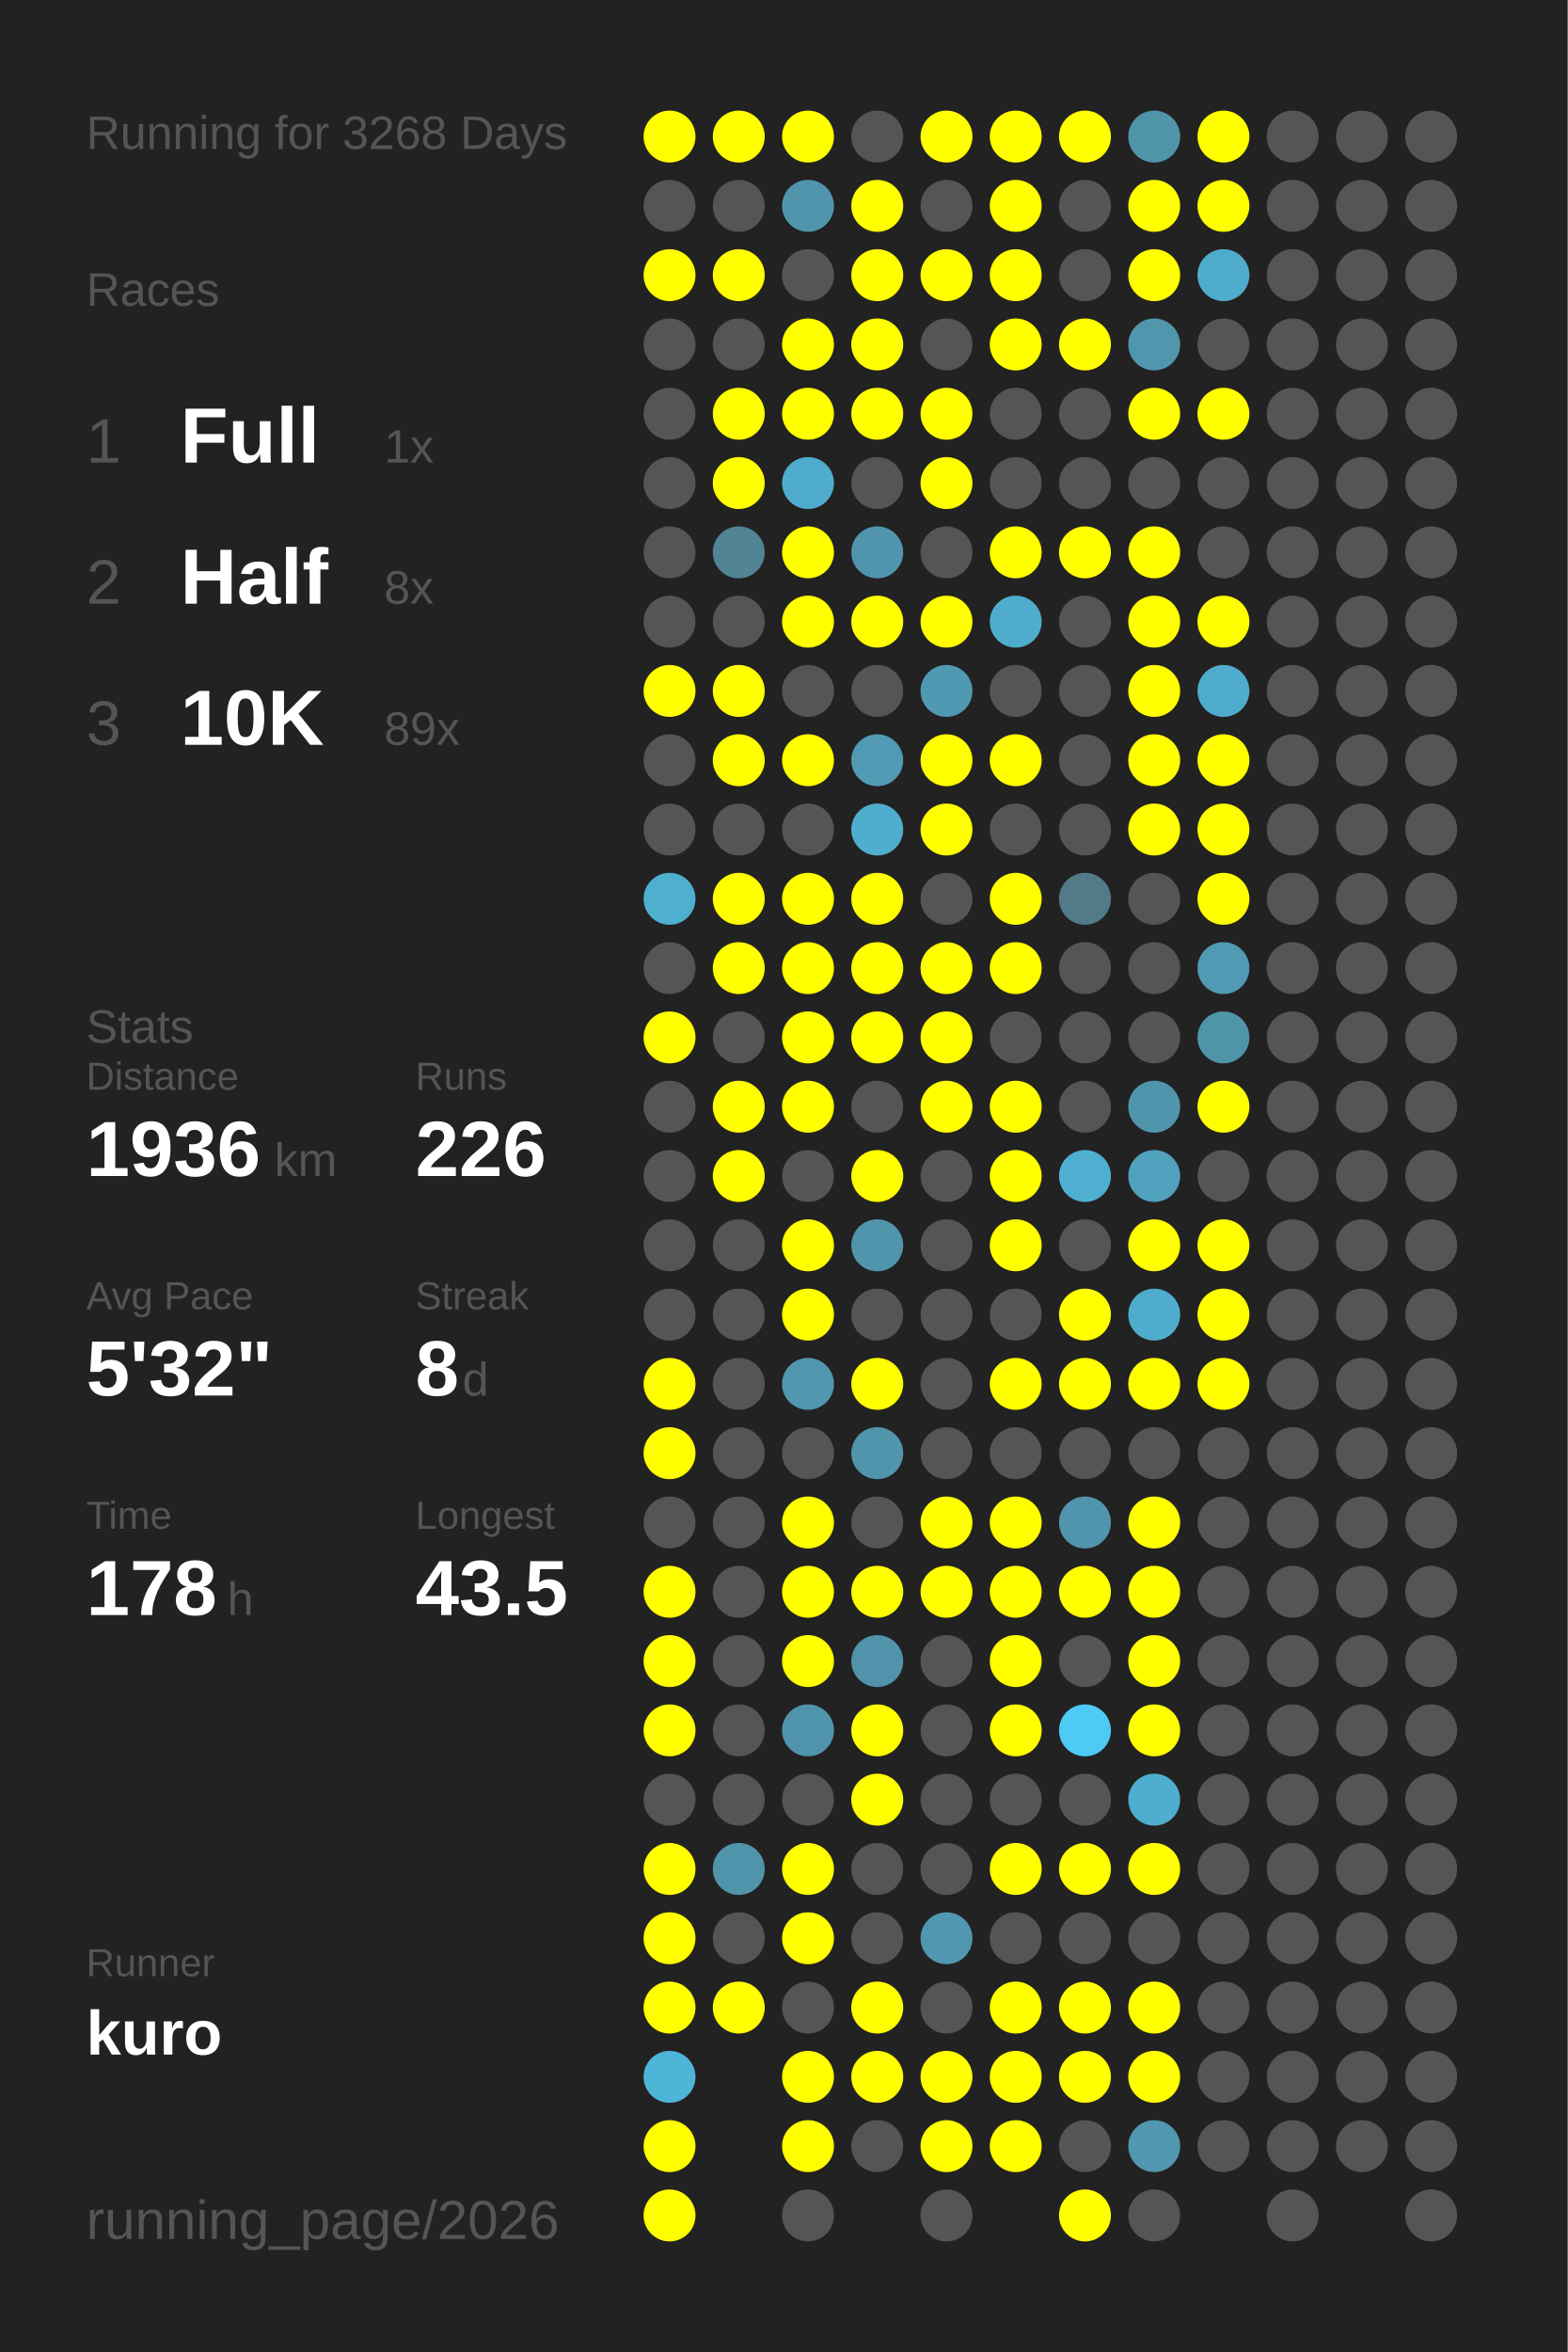
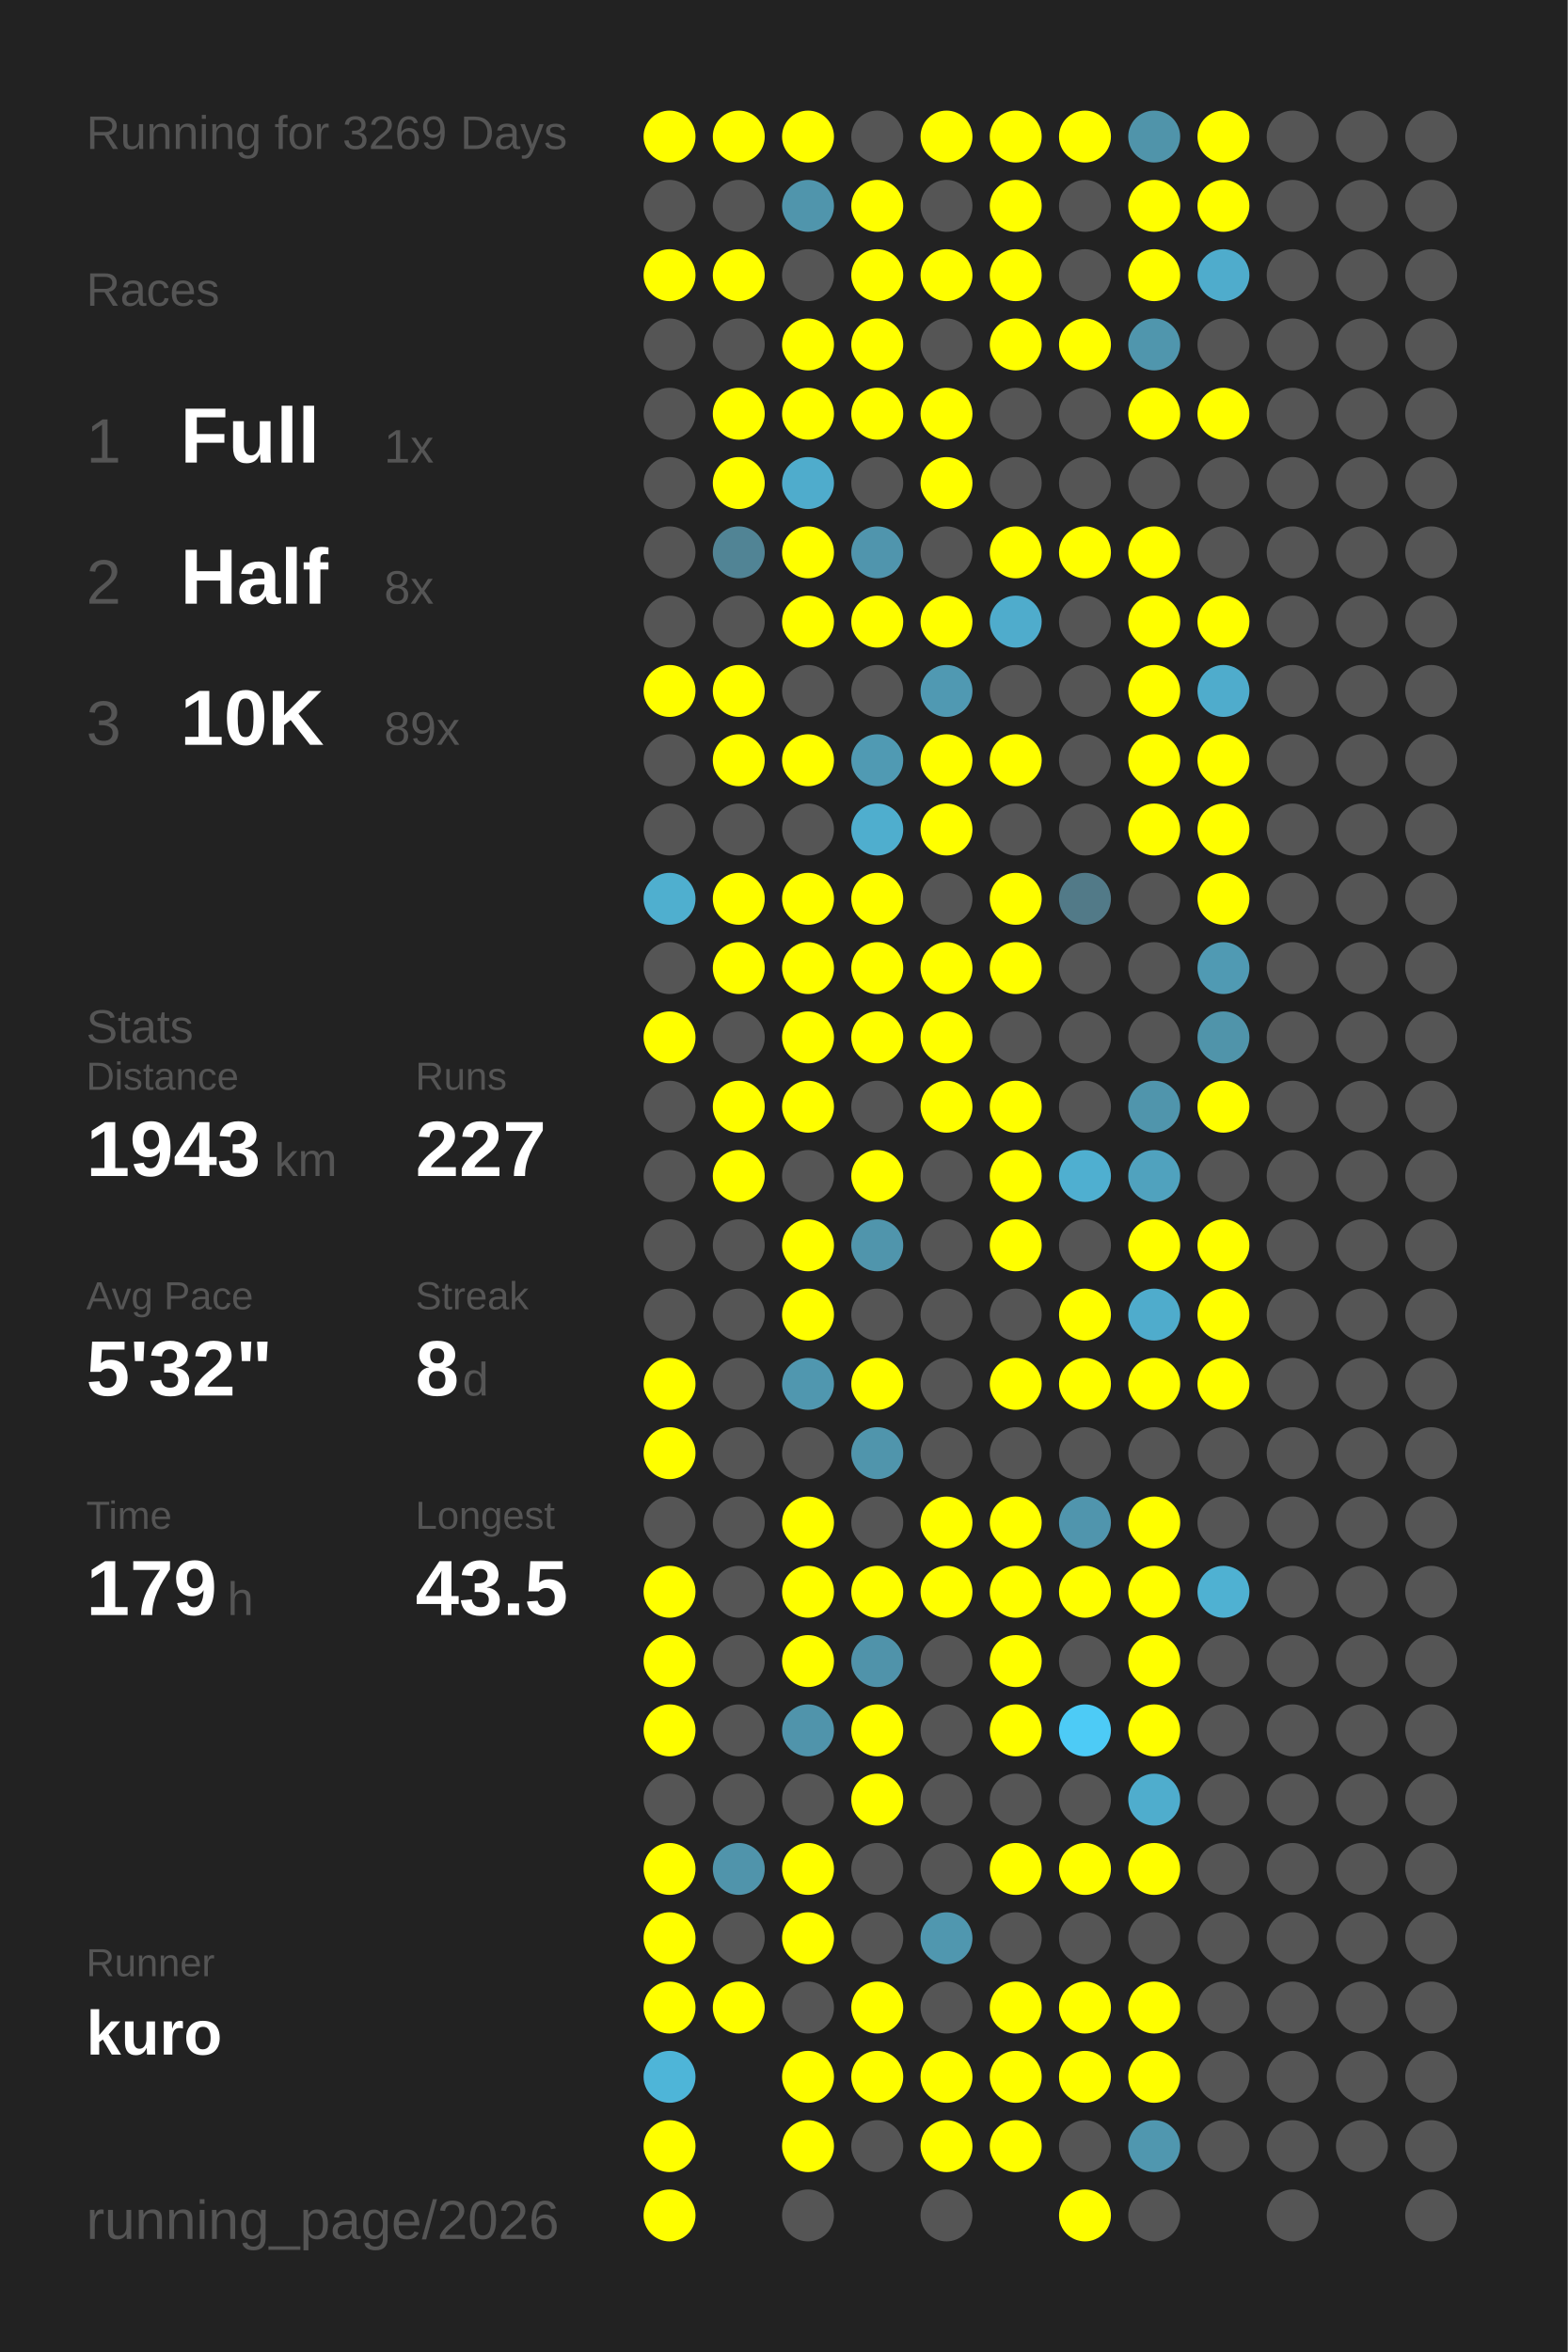
<svg xmlns="http://www.w3.org/2000/svg" baseProfile="full" height="300mm" version="1.1" viewBox="0,0,200,300" width="200mm">
  <defs />
  <rect fill="#222222" height="300" width="200" x="0" y="0" />
-   <text fill="#555555" style="font-size:6px; font-family:Arial;" x="11" y="19">Running for 3268 Days</text>
+   <text fill="#555555" style="font-size:6px; font-family:Arial;" x="11" y="19">Running for 3269 Days</text>
  <text fill="#555555" style="font-size:6px; font-family:Arial;" x="11" y="39">Races</text>
  <text fill="#555555" style="font-size:8px; font-family:Arial;" x="11" y="59">1</text>
  <text fill="#FFFFFF" style="font-size:10px; font-family:Arial; font-weight:bold;" x="23" y="59">Full</text>
  <text fill="#555555" style="font-size:6px; font-family:Arial;" x="49" y="59">1x</text>
  <text fill="#555555" style="font-size:8px; font-family:Arial;" x="11" y="77">2</text>
  <text fill="#FFFFFF" style="font-size:10px; font-family:Arial; font-weight:bold;" x="23" y="77">Half</text>
  <text fill="#555555" style="font-size:6px; font-family:Arial;" x="49" y="77">8x</text>
  <text fill="#555555" style="font-size:8px; font-family:Arial;" x="11" y="95">3</text>
  <text fill="#FFFFFF" style="font-size:10px; font-family:Arial; font-weight:bold;" x="23" y="95">10K</text>
  <text fill="#555555" style="font-size:6px; font-family:Arial;" x="49" y="95">89x</text>
  <text fill="#555555" style="font-size:6px; font-family:Arial;" x="11" y="133">Stats</text>
  <text fill="#555555" style="font-size:5px; font-family:Arial;" x="11" y="139">Distance</text>
-   <text fill="#FFFFFF" style="font-size:10px; font-family:Arial; font-weight:bold;" x="11" y="150">1936</text>
+   <text fill="#FFFFFF" style="font-size:10px; font-family:Arial; font-weight:bold;" x="11" y="150">1943</text>
  <text fill="#555555" style="font-size:6px; font-family:Arial;" x="35" y="150">km</text>
  <text fill="#555555" style="font-size:5px; font-family:Arial;" x="53" y="139">Runs</text>
-   <text fill="#FFFFFF" style="font-size:10px; font-family:Arial; font-weight:bold;" x="53" y="150">226</text>
+   <text fill="#FFFFFF" style="font-size:10px; font-family:Arial; font-weight:bold;" x="53" y="150">227</text>
  <text fill="#555555" style="font-size:5px; font-family:Arial;" x="11" y="167">Avg Pace</text>
  <text fill="#FFFFFF" style="font-size:10px; font-family:Arial; font-weight:bold;" x="11" y="178">5'32"</text>
  <text fill="#555555" style="font-size:5px; font-family:Arial;" x="53" y="167">Streak</text>
  <text fill="#FFFFFF" style="font-size:10px; font-family:Arial; font-weight:bold;" x="53" y="178">8</text>
  <text fill="#555555" style="font-size:6px; font-family:Arial;" x="59" y="178">d</text>
  <text fill="#555555" style="font-size:5px; font-family:Arial;" x="11" y="195">Time</text>
-   <text fill="#FFFFFF" style="font-size:10px; font-family:Arial; font-weight:bold;" x="11" y="206">178</text>
+   <text fill="#FFFFFF" style="font-size:10px; font-family:Arial; font-weight:bold;" x="11" y="206">179</text>
  <text fill="#555555" style="font-size:6px; font-family:Arial;" x="29" y="206">h</text>
  <text fill="#555555" style="font-size:5px; font-family:Arial;" x="53" y="195">Longest</text>
  <text fill="#FFFFFF" style="font-size:10px; font-family:Arial; font-weight:bold;" x="53" y="206">43.5</text>
  <text fill="#555555" style="font-size:5px; font-family:Arial;" x="11" y="252.065">Runner</text>
  <text fill="#FFFFFF" style="font-size:8px; font-family:Arial; font-weight:bold;" x="11" y="262.065">kuro</text>
  <text fill="#555555" style="font-size:7px; font-family:Arial;" x="11" y="285.581">running_page/2026</text>
  <circle cx="85.417" cy="17.419" fill="#FFFF00" r="3.312" />
  <circle cx="85.417" cy="26.258" fill="#555555" r="3.312" />
  <circle cx="85.417" cy="35.097" fill="#FFFF00" r="3.312" />
  <circle cx="85.417" cy="43.935" fill="#555555" r="3.312" />
  <circle cx="85.417" cy="52.774" fill="#555555" r="3.312" />
  <circle cx="85.417" cy="61.613" fill="#555555" r="3.312" />
  <circle cx="85.417" cy="70.452" fill="#555555" r="3.312" />
  <circle cx="85.417" cy="79.29" fill="#555555" r="3.312" />
  <circle cx="85.417" cy="88.129" fill="#FFFF00" r="3.312" />
  <circle cx="85.417" cy="96.968" fill="#555555" r="3.312" />
  <circle cx="85.417" cy="105.806" fill="#555555" r="3.312" />
  <circle cx="85.417" cy="114.645" fill="#4fafcf" r="3.312" />
  <circle cx="85.417" cy="123.484" fill="#555555" r="3.312" />
  <circle cx="85.417" cy="132.323" fill="#FFFF00" r="3.312" />
  <circle cx="85.417" cy="141.161" fill="#555555" r="3.312" />
  <circle cx="85.417" cy="150" fill="#555555" r="3.312" />
  <circle cx="85.417" cy="158.839" fill="#555555" r="3.312" />
  <circle cx="85.417" cy="167.677" fill="#555555" r="3.312" />
  <circle cx="85.417" cy="176.516" fill="#FFFF00" r="3.312" />
  <circle cx="85.417" cy="185.355" fill="#FFFF00" r="3.312" />
  <circle cx="85.417" cy="194.194" fill="#555555" r="3.312" />
  <circle cx="85.417" cy="203.032" fill="#FFFF00" r="3.312" />
  <circle cx="85.417" cy="211.871" fill="#FFFF00" r="3.312" />
  <circle cx="85.417" cy="220.71" fill="#FFFF00" r="3.312" />
  <circle cx="85.417" cy="229.548" fill="#555555" r="3.312" />
  <circle cx="85.417" cy="238.387" fill="#FFFF00" r="3.312" />
  <circle cx="85.417" cy="247.226" fill="#FFFF00" r="3.312" />
  <circle cx="85.417" cy="256.065" fill="#FFFF00" r="3.312" />
  <circle cx="85.417" cy="264.903" fill="#4eb5d8" r="3.312" />
  <circle cx="85.417" cy="273.742" fill="#FFFF00" r="3.312" />
  <circle cx="85.417" cy="282.581" fill="#FFFF00" r="3.312" />
  <circle cx="94.25" cy="17.419" fill="#FFFF00" r="3.312" />
  <circle cx="94.25" cy="26.258" fill="#555555" r="3.312" />
  <circle cx="94.25" cy="35.097" fill="#FFFF00" r="3.312" />
  <circle cx="94.25" cy="43.935" fill="#555555" r="3.312" />
  <circle cx="94.25" cy="52.774" fill="#FFFF00" r="3.312" />
  <circle cx="94.25" cy="61.613" fill="#FFFF00" r="3.312" />
  <circle cx="94.25" cy="70.452" fill="#518495" r="3.312" />
  <circle cx="94.25" cy="79.29" fill="#555555" r="3.312" />
  <circle cx="94.25" cy="88.129" fill="#FFFF00" r="3.312" />
  <circle cx="94.25" cy="96.968" fill="#FFFF00" r="3.312" />
  <circle cx="94.25" cy="105.806" fill="#555555" r="3.312" />
  <circle cx="94.25" cy="114.645" fill="#FFFF00" r="3.312" />
  <circle cx="94.25" cy="123.484" fill="#FFFF00" r="3.312" />
  <circle cx="94.25" cy="132.323" fill="#555555" r="3.312" />
  <circle cx="94.25" cy="141.161" fill="#FFFF00" r="3.312" />
  <circle cx="94.25" cy="150" fill="#FFFF00" r="3.312" />
  <circle cx="94.25" cy="158.839" fill="#555555" r="3.312" />
  <circle cx="94.25" cy="167.677" fill="#555555" r="3.312" />
  <circle cx="94.25" cy="176.516" fill="#555555" r="3.312" />
  <circle cx="94.25" cy="185.355" fill="#555555" r="3.312" />
  <circle cx="94.25" cy="194.194" fill="#555555" r="3.312" />
  <circle cx="94.25" cy="203.032" fill="#555555" r="3.312" />
  <circle cx="94.25" cy="211.871" fill="#555555" r="3.312" />
  <circle cx="94.25" cy="220.71" fill="#555555" r="3.312" />
  <circle cx="94.25" cy="229.548" fill="#555555" r="3.312" />
  <circle cx="94.25" cy="238.387" fill="#5094ab" r="3.312" />
  <circle cx="94.25" cy="247.226" fill="#555555" r="3.312" />
  <circle cx="94.25" cy="256.065" fill="#FFFF00" r="3.312" />
  <circle cx="103.083" cy="17.419" fill="#FFFF00" r="3.312" />
  <circle cx="103.083" cy="26.258" fill="#5095ac" r="3.312" />
  <circle cx="103.083" cy="35.097" fill="#555555" r="3.312" />
  <circle cx="103.083" cy="43.935" fill="#FFFF00" r="3.312" />
  <circle cx="103.083" cy="52.774" fill="#FFFF00" r="3.312" />
  <circle cx="103.083" cy="61.613" fill="#4faccc" r="3.312" />
  <circle cx="103.083" cy="70.452" fill="#FFFF00" r="3.312" />
  <circle cx="103.083" cy="79.29" fill="#FFFF00" r="3.312" />
  <circle cx="103.083" cy="88.129" fill="#555555" r="3.312" />
  <circle cx="103.083" cy="96.968" fill="#FFFF00" r="3.312" />
  <circle cx="103.083" cy="105.806" fill="#555555" r="3.312" />
  <circle cx="103.083" cy="114.645" fill="#FFFF00" r="3.312" />
  <circle cx="103.083" cy="123.484" fill="#FFFF00" r="3.312" />
  <circle cx="103.083" cy="132.323" fill="#FFFF00" r="3.312" />
  <circle cx="103.083" cy="141.161" fill="#FFFF00" r="3.312" />
  <circle cx="103.083" cy="150" fill="#555555" r="3.312" />
  <circle cx="103.083" cy="158.839" fill="#FFFF00" r="3.312" />
  <circle cx="103.083" cy="167.677" fill="#FFFF00" r="3.312" />
  <circle cx="103.083" cy="176.516" fill="#5097af" r="3.312" />
  <circle cx="103.083" cy="185.355" fill="#555555" r="3.312" />
  <circle cx="103.083" cy="194.194" fill="#FFFF00" r="3.312" />
  <circle cx="103.083" cy="203.032" fill="#FFFF00" r="3.312" />
  <circle cx="103.083" cy="211.871" fill="#FFFF00" r="3.312" />
  <circle cx="103.083" cy="220.71" fill="#5094ab" r="3.312" />
  <circle cx="103.083" cy="229.548" fill="#555555" r="3.312" />
  <circle cx="103.083" cy="238.387" fill="#FFFF00" r="3.312" />
  <circle cx="103.083" cy="247.226" fill="#FFFF00" r="3.312" />
  <circle cx="103.083" cy="256.065" fill="#555555" r="3.312" />
  <circle cx="103.083" cy="264.903" fill="#FFFF00" r="3.312" />
  <circle cx="103.083" cy="273.742" fill="#FFFF00" r="3.312" />
  <circle cx="103.083" cy="282.581" fill="#555555" r="3.312" />
  <circle cx="111.917" cy="17.419" fill="#555555" r="3.312" />
  <circle cx="111.917" cy="26.258" fill="#FFFF00" r="3.312" />
  <circle cx="111.917" cy="35.097" fill="#FFFF00" r="3.312" />
  <circle cx="111.917" cy="43.935" fill="#FFFF00" r="3.312" />
  <circle cx="111.917" cy="52.774" fill="#FFFF00" r="3.312" />
  <circle cx="111.917" cy="61.613" fill="#555555" r="3.312" />
  <circle cx="111.917" cy="70.452" fill="#5095ad" r="3.312" />
  <circle cx="111.917" cy="79.29" fill="#FFFF00" r="3.312" />
  <circle cx="111.917" cy="88.129" fill="#555555" r="3.312" />
  <circle cx="111.917" cy="96.968" fill="#509ab3" r="3.312" />
  <circle cx="111.917" cy="105.806" fill="#4faece" r="3.312" />
  <circle cx="111.917" cy="114.645" fill="#FFFF00" r="3.312" />
  <circle cx="111.917" cy="123.484" fill="#FFFF00" r="3.312" />
  <circle cx="111.917" cy="132.323" fill="#FFFF00" r="3.312" />
  <circle cx="111.917" cy="141.161" fill="#555555" r="3.312" />
  <circle cx="111.917" cy="150" fill="#FFFF00" r="3.312" />
  <circle cx="111.917" cy="158.839" fill="#5095ac" r="3.312" />
  <circle cx="111.917" cy="167.677" fill="#555555" r="3.312" />
  <circle cx="111.917" cy="176.516" fill="#FFFF00" r="3.312" />
  <circle cx="111.917" cy="185.355" fill="#5095ac" r="3.312" />
  <circle cx="111.917" cy="194.194" fill="#555555" r="3.312" />
  <circle cx="111.917" cy="203.032" fill="#FFFF00" r="3.312" />
  <circle cx="111.917" cy="211.871" fill="#5093aa" r="3.312" />
  <circle cx="111.917" cy="220.71" fill="#FFFF00" r="3.312" />
  <circle cx="111.917" cy="229.548" fill="#FFFF00" r="3.312" />
  <circle cx="111.917" cy="238.387" fill="#555555" r="3.312" />
  <circle cx="111.917" cy="247.226" fill="#555555" r="3.312" />
  <circle cx="111.917" cy="256.065" fill="#FFFF00" r="3.312" />
  <circle cx="111.917" cy="264.903" fill="#FFFF00" r="3.312" />
  <circle cx="111.917" cy="273.742" fill="#555555" r="3.312" />
  <circle cx="120.75" cy="17.419" fill="#FFFF00" r="3.312" />
  <circle cx="120.75" cy="26.258" fill="#555555" r="3.312" />
  <circle cx="120.75" cy="35.097" fill="#FFFF00" r="3.312" />
  <circle cx="120.75" cy="43.935" fill="#555555" r="3.312" />
  <circle cx="120.75" cy="52.774" fill="#FFFF00" r="3.312" />
  <circle cx="120.75" cy="61.613" fill="#FFFF00" r="3.312" />
  <circle cx="120.75" cy="70.452" fill="#555555" r="3.312" />
  <circle cx="120.75" cy="79.29" fill="#FFFF00" r="3.312" />
  <circle cx="120.75" cy="88.129" fill="#5099b2" r="3.312" />
  <circle cx="120.75" cy="96.968" fill="#FFFF00" r="3.312" />
  <circle cx="120.75" cy="105.806" fill="#FFFF00" r="3.312" />
  <circle cx="120.75" cy="114.645" fill="#555555" r="3.312" />
  <circle cx="120.75" cy="123.484" fill="#FFFF00" r="3.312" />
  <circle cx="120.75" cy="132.323" fill="#FFFF00" r="3.312" />
  <circle cx="120.75" cy="141.161" fill="#FFFF00" r="3.312" />
  <circle cx="120.75" cy="150" fill="#555555" r="3.312" />
  <circle cx="120.75" cy="158.839" fill="#555555" r="3.312" />
  <circle cx="120.75" cy="167.677" fill="#555555" r="3.312" />
  <circle cx="120.75" cy="176.516" fill="#555555" r="3.312" />
  <circle cx="120.75" cy="185.355" fill="#555555" r="3.312" />
  <circle cx="120.75" cy="194.194" fill="#FFFF00" r="3.312" />
  <circle cx="120.75" cy="203.032" fill="#FFFF00" r="3.312" />
  <circle cx="120.75" cy="211.871" fill="#555555" r="3.312" />
  <circle cx="120.75" cy="220.71" fill="#555555" r="3.312" />
  <circle cx="120.75" cy="229.548" fill="#555555" r="3.312" />
  <circle cx="120.75" cy="238.387" fill="#555555" r="3.312" />
  <circle cx="120.75" cy="247.226" fill="#5097af" r="3.312" />
  <circle cx="120.75" cy="256.065" fill="#555555" r="3.312" />
  <circle cx="120.75" cy="264.903" fill="#FFFF00" r="3.312" />
  <circle cx="120.75" cy="273.742" fill="#FFFF00" r="3.312" />
  <circle cx="120.75" cy="282.581" fill="#555555" r="3.312" />
  <circle cx="129.583" cy="17.419" fill="#FFFF00" r="3.312" />
  <circle cx="129.583" cy="26.258" fill="#FFFF00" r="3.312" />
  <circle cx="129.583" cy="35.097" fill="#FFFF00" r="3.312" />
  <circle cx="129.583" cy="43.935" fill="#FFFF00" r="3.312" />
  <circle cx="129.583" cy="52.774" fill="#555555" r="3.312" />
  <circle cx="129.583" cy="61.613" fill="#555555" r="3.312" />
  <circle cx="129.583" cy="70.452" fill="#FFFF00" r="3.312" />
  <circle cx="129.583" cy="79.29" fill="#4faccc" r="3.312" />
  <circle cx="129.583" cy="88.129" fill="#555555" r="3.312" />
  <circle cx="129.583" cy="96.968" fill="#FFFF00" r="3.312" />
  <circle cx="129.583" cy="105.806" fill="#555555" r="3.312" />
  <circle cx="129.583" cy="114.645" fill="#FFFF00" r="3.312" />
  <circle cx="129.583" cy="123.484" fill="#FFFF00" r="3.312" />
  <circle cx="129.583" cy="132.323" fill="#555555" r="3.312" />
  <circle cx="129.583" cy="141.161" fill="#FFFF00" r="3.312" />
  <circle cx="129.583" cy="150" fill="#FFFF00" r="3.312" />
  <circle cx="129.583" cy="158.839" fill="#FFFF00" r="3.312" />
  <circle cx="129.583" cy="167.677" fill="#555555" r="3.312" />
  <circle cx="129.583" cy="176.516" fill="#FFFF00" r="3.312" />
  <circle cx="129.583" cy="185.355" fill="#555555" r="3.312" />
  <circle cx="129.583" cy="194.194" fill="#FFFF00" r="3.312" />
  <circle cx="129.583" cy="203.032" fill="#FFFF00" r="3.312" />
  <circle cx="129.583" cy="211.871" fill="#FFFF00" r="3.312" />
  <circle cx="129.583" cy="220.71" fill="#FFFF00" r="3.312" />
  <circle cx="129.583" cy="229.548" fill="#555555" r="3.312" />
  <circle cx="129.583" cy="238.387" fill="#FFFF00" r="3.312" />
  <circle cx="129.583" cy="247.226" fill="#555555" r="3.312" />
  <circle cx="129.583" cy="256.065" fill="#FFFF00" r="3.312" />
  <circle cx="129.583" cy="264.903" fill="#FFFF00" r="3.312" />
  <circle cx="129.583" cy="273.742" fill="#FFFF00" r="3.312" />
  <circle cx="138.417" cy="17.419" fill="#FFFF00" r="3.312" />
  <circle cx="138.417" cy="26.258" fill="#555555" r="3.312" />
  <circle cx="138.417" cy="35.097" fill="#555555" r="3.312" />
  <circle cx="138.417" cy="43.935" fill="#FFFF00" r="3.312" />
  <circle cx="138.417" cy="52.774" fill="#555555" r="3.312" />
  <circle cx="138.417" cy="61.613" fill="#555555" r="3.312" />
  <circle cx="138.417" cy="70.452" fill="#FFFF00" r="3.312" />
  <circle cx="138.417" cy="79.29" fill="#555555" r="3.312" />
  <circle cx="138.417" cy="88.129" fill="#555555" r="3.312" />
  <circle cx="138.417" cy="96.968" fill="#555555" r="3.312" />
  <circle cx="138.417" cy="105.806" fill="#555555" r="3.312" />
  <circle cx="138.417" cy="114.645" fill="#527a88" r="3.312" />
  <circle cx="138.417" cy="123.484" fill="#555555" r="3.312" />
  <circle cx="138.417" cy="132.323" fill="#555555" r="3.312" />
  <circle cx="138.417" cy="141.161" fill="#555555" r="3.312" />
  <circle cx="138.417" cy="150" fill="#4fafd0" r="3.312" />
  <circle cx="138.417" cy="158.839" fill="#555555" r="3.312" />
  <circle cx="138.417" cy="167.677" fill="#FFFF00" r="3.312" />
  <circle cx="138.417" cy="176.516" fill="#FFFF00" r="3.312" />
  <circle cx="138.417" cy="185.355" fill="#555555" r="3.312" />
  <circle cx="138.417" cy="194.194" fill="#5095ad" r="3.312" />
  <circle cx="138.417" cy="203.032" fill="#FFFF00" r="3.312" />
  <circle cx="138.417" cy="211.871" fill="#555555" r="3.312" />
  <circle cx="138.417" cy="220.71" fill="#4dcbf6" r="3.312" />
  <circle cx="138.417" cy="229.548" fill="#555555" r="3.312" />
  <circle cx="138.417" cy="238.387" fill="#FFFF00" r="3.312" />
  <circle cx="138.417" cy="247.226" fill="#555555" r="3.312" />
  <circle cx="138.417" cy="256.065" fill="#FFFF00" r="3.312" />
  <circle cx="138.417" cy="264.903" fill="#FFFF00" r="3.312" />
  <circle cx="138.417" cy="273.742" fill="#555555" r="3.312" />
  <circle cx="138.417" cy="282.581" fill="#FFFF00" r="3.312" />
  <circle cx="147.25" cy="17.419" fill="#5094aa" r="3.312" />
  <circle cx="147.25" cy="26.258" fill="#FFFF00" r="3.312" />
  <circle cx="147.25" cy="35.097" fill="#FFFF00" r="3.312" />
  <circle cx="147.25" cy="43.935" fill="#5096ad" r="3.312" />
  <circle cx="147.25" cy="52.774" fill="#FFFF00" r="3.312" />
  <circle cx="147.25" cy="61.613" fill="#555555" r="3.312" />
  <circle cx="147.25" cy="70.452" fill="#FFFF00" r="3.312" />
  <circle cx="147.25" cy="79.29" fill="#FFFF00" r="3.312" />
  <circle cx="147.25" cy="88.129" fill="#FFFF00" r="3.312" />
  <circle cx="147.25" cy="96.968" fill="#FFFF00" r="3.312" />
  <circle cx="147.25" cy="105.806" fill="#FFFF00" r="3.312" />
  <circle cx="147.25" cy="114.645" fill="#555555" r="3.312" />
  <circle cx="147.25" cy="123.484" fill="#555555" r="3.312" />
  <circle cx="147.25" cy="132.323" fill="#555555" r="3.312" />
  <circle cx="147.25" cy="141.161" fill="#5095ac" r="3.312" />
  <circle cx="147.25" cy="150" fill="#50a2be" r="3.312" />
  <circle cx="147.25" cy="158.839" fill="#FFFF00" r="3.312" />
  <circle cx="147.25" cy="167.677" fill="#4faccc" r="3.312" />
  <circle cx="147.25" cy="176.516" fill="#FFFF00" r="3.312" />
  <circle cx="147.25" cy="185.355" fill="#555555" r="3.312" />
  <circle cx="147.25" cy="194.194" fill="#FFFF00" r="3.312" />
  <circle cx="147.25" cy="203.032" fill="#FFFF00" r="3.312" />
  <circle cx="147.25" cy="211.871" fill="#FFFF00" r="3.312" />
  <circle cx="147.25" cy="220.71" fill="#FFFF00" r="3.312" />
  <circle cx="147.25" cy="229.548" fill="#4fadcd" r="3.312" />
  <circle cx="147.25" cy="238.387" fill="#FFFF00" r="3.312" />
  <circle cx="147.25" cy="247.226" fill="#555555" r="3.312" />
  <circle cx="147.25" cy="256.065" fill="#FFFF00" r="3.312" />
  <circle cx="147.25" cy="264.903" fill="#FFFF00" r="3.312" />
  <circle cx="147.25" cy="273.742" fill="#5097af" r="3.312" />
  <circle cx="147.25" cy="282.581" fill="#555555" r="3.312" />
  <circle cx="156.083" cy="17.419" fill="#FFFF00" r="3.312" />
  <circle cx="156.083" cy="26.258" fill="#FFFF00" r="3.312" />
  <circle cx="156.083" cy="35.097" fill="#4faccc" r="3.312" />
  <circle cx="156.083" cy="43.935" fill="#555555" r="3.312" />
  <circle cx="156.083" cy="52.774" fill="#FFFF00" r="3.312" />
  <circle cx="156.083" cy="61.613" fill="#555555" r="3.312" />
  <circle cx="156.083" cy="70.452" fill="#555555" r="3.312" />
  <circle cx="156.083" cy="79.29" fill="#FFFF00" r="3.312" />
  <circle cx="156.083" cy="88.129" fill="#4faccc" r="3.312" />
  <circle cx="156.083" cy="96.968" fill="#FFFF00" r="3.312" />
  <circle cx="156.083" cy="105.806" fill="#FFFF00" r="3.312" />
  <circle cx="156.083" cy="114.645" fill="#FFFF00" r="3.312" />
  <circle cx="156.083" cy="123.484" fill="#509ab3" r="3.312" />
  <circle cx="156.083" cy="132.323" fill="#5094aa" r="3.312" />
  <circle cx="156.083" cy="141.161" fill="#FFFF00" r="3.312" />
  <circle cx="156.083" cy="150" fill="#555555" r="3.312" />
  <circle cx="156.083" cy="158.839" fill="#FFFF00" r="3.312" />
  <circle cx="156.083" cy="167.677" fill="#FFFF00" r="3.312" />
  <circle cx="156.083" cy="176.516" fill="#FFFF00" r="3.312" />
  <circle cx="156.083" cy="185.355" fill="#555555" r="3.312" />
  <circle cx="156.083" cy="194.194" fill="#555555" r="3.312" />
-   <circle cx="156.083" cy="203.032" fill="#555555" r="3.312" />
+   <circle cx="156.083" cy="203.032" fill="#4fb1d2" r="3.312" />
  <circle cx="156.083" cy="211.871" fill="#555555" r="3.312" />
  <circle cx="156.083" cy="220.71" fill="#555555" r="3.312" />
  <circle cx="156.083" cy="229.548" fill="#555555" r="3.312" />
  <circle cx="156.083" cy="238.387" fill="#555555" r="3.312" />
  <circle cx="156.083" cy="247.226" fill="#555555" r="3.312" />
  <circle cx="156.083" cy="256.065" fill="#555555" r="3.312" />
  <circle cx="156.083" cy="264.903" fill="#555555" r="3.312" />
  <circle cx="156.083" cy="273.742" fill="#555555" r="3.312" />
  <circle cx="164.917" cy="17.419" fill="#555555" r="3.312" />
  <circle cx="164.917" cy="26.258" fill="#555555" r="3.312" />
  <circle cx="164.917" cy="35.097" fill="#555555" r="3.312" />
  <circle cx="164.917" cy="43.935" fill="#555555" r="3.312" />
  <circle cx="164.917" cy="52.774" fill="#555555" r="3.312" />
  <circle cx="164.917" cy="61.613" fill="#555555" r="3.312" />
  <circle cx="164.917" cy="70.452" fill="#555555" r="3.312" />
  <circle cx="164.917" cy="79.29" fill="#555555" r="3.312" />
  <circle cx="164.917" cy="88.129" fill="#555555" r="3.312" />
  <circle cx="164.917" cy="96.968" fill="#555555" r="3.312" />
  <circle cx="164.917" cy="105.806" fill="#555555" r="3.312" />
  <circle cx="164.917" cy="114.645" fill="#555555" r="3.312" />
  <circle cx="164.917" cy="123.484" fill="#555555" r="3.312" />
  <circle cx="164.917" cy="132.323" fill="#555555" r="3.312" />
  <circle cx="164.917" cy="141.161" fill="#555555" r="3.312" />
  <circle cx="164.917" cy="150" fill="#555555" r="3.312" />
  <circle cx="164.917" cy="158.839" fill="#555555" r="3.312" />
  <circle cx="164.917" cy="167.677" fill="#555555" r="3.312" />
  <circle cx="164.917" cy="176.516" fill="#555555" r="3.312" />
  <circle cx="164.917" cy="185.355" fill="#555555" r="3.312" />
  <circle cx="164.917" cy="194.194" fill="#555555" r="3.312" />
  <circle cx="164.917" cy="203.032" fill="#555555" r="3.312" />
  <circle cx="164.917" cy="211.871" fill="#555555" r="3.312" />
  <circle cx="164.917" cy="220.71" fill="#555555" r="3.312" />
  <circle cx="164.917" cy="229.548" fill="#555555" r="3.312" />
  <circle cx="164.917" cy="238.387" fill="#555555" r="3.312" />
  <circle cx="164.917" cy="247.226" fill="#555555" r="3.312" />
  <circle cx="164.917" cy="256.065" fill="#555555" r="3.312" />
  <circle cx="164.917" cy="264.903" fill="#555555" r="3.312" />
  <circle cx="164.917" cy="273.742" fill="#555555" r="3.312" />
  <circle cx="164.917" cy="282.581" fill="#555555" r="3.312" />
  <circle cx="173.75" cy="17.419" fill="#555555" r="3.312" />
  <circle cx="173.75" cy="26.258" fill="#555555" r="3.312" />
  <circle cx="173.75" cy="35.097" fill="#555555" r="3.312" />
  <circle cx="173.75" cy="43.935" fill="#555555" r="3.312" />
  <circle cx="173.75" cy="52.774" fill="#555555" r="3.312" />
  <circle cx="173.75" cy="61.613" fill="#555555" r="3.312" />
  <circle cx="173.75" cy="70.452" fill="#555555" r="3.312" />
  <circle cx="173.75" cy="79.29" fill="#555555" r="3.312" />
  <circle cx="173.75" cy="88.129" fill="#555555" r="3.312" />
  <circle cx="173.75" cy="96.968" fill="#555555" r="3.312" />
  <circle cx="173.75" cy="105.806" fill="#555555" r="3.312" />
  <circle cx="173.75" cy="114.645" fill="#555555" r="3.312" />
  <circle cx="173.75" cy="123.484" fill="#555555" r="3.312" />
  <circle cx="173.75" cy="132.323" fill="#555555" r="3.312" />
  <circle cx="173.75" cy="141.161" fill="#555555" r="3.312" />
  <circle cx="173.75" cy="150" fill="#555555" r="3.312" />
  <circle cx="173.75" cy="158.839" fill="#555555" r="3.312" />
  <circle cx="173.75" cy="167.677" fill="#555555" r="3.312" />
  <circle cx="173.75" cy="176.516" fill="#555555" r="3.312" />
  <circle cx="173.75" cy="185.355" fill="#555555" r="3.312" />
  <circle cx="173.75" cy="194.194" fill="#555555" r="3.312" />
  <circle cx="173.75" cy="203.032" fill="#555555" r="3.312" />
  <circle cx="173.75" cy="211.871" fill="#555555" r="3.312" />
  <circle cx="173.75" cy="220.71" fill="#555555" r="3.312" />
  <circle cx="173.75" cy="229.548" fill="#555555" r="3.312" />
  <circle cx="173.75" cy="238.387" fill="#555555" r="3.312" />
  <circle cx="173.75" cy="247.226" fill="#555555" r="3.312" />
  <circle cx="173.75" cy="256.065" fill="#555555" r="3.312" />
  <circle cx="173.75" cy="264.903" fill="#555555" r="3.312" />
  <circle cx="173.75" cy="273.742" fill="#555555" r="3.312" />
  <circle cx="182.583" cy="17.419" fill="#555555" r="3.312" />
  <circle cx="182.583" cy="26.258" fill="#555555" r="3.312" />
  <circle cx="182.583" cy="35.097" fill="#555555" r="3.312" />
  <circle cx="182.583" cy="43.935" fill="#555555" r="3.312" />
  <circle cx="182.583" cy="52.774" fill="#555555" r="3.312" />
  <circle cx="182.583" cy="61.613" fill="#555555" r="3.312" />
  <circle cx="182.583" cy="70.452" fill="#555555" r="3.312" />
  <circle cx="182.583" cy="79.29" fill="#555555" r="3.312" />
  <circle cx="182.583" cy="88.129" fill="#555555" r="3.312" />
  <circle cx="182.583" cy="96.968" fill="#555555" r="3.312" />
  <circle cx="182.583" cy="105.806" fill="#555555" r="3.312" />
  <circle cx="182.583" cy="114.645" fill="#555555" r="3.312" />
  <circle cx="182.583" cy="123.484" fill="#555555" r="3.312" />
  <circle cx="182.583" cy="132.323" fill="#555555" r="3.312" />
  <circle cx="182.583" cy="141.161" fill="#555555" r="3.312" />
  <circle cx="182.583" cy="150" fill="#555555" r="3.312" />
  <circle cx="182.583" cy="158.839" fill="#555555" r="3.312" />
  <circle cx="182.583" cy="167.677" fill="#555555" r="3.312" />
  <circle cx="182.583" cy="176.516" fill="#555555" r="3.312" />
  <circle cx="182.583" cy="185.355" fill="#555555" r="3.312" />
  <circle cx="182.583" cy="194.194" fill="#555555" r="3.312" />
  <circle cx="182.583" cy="203.032" fill="#555555" r="3.312" />
  <circle cx="182.583" cy="211.871" fill="#555555" r="3.312" />
  <circle cx="182.583" cy="220.71" fill="#555555" r="3.312" />
  <circle cx="182.583" cy="229.548" fill="#555555" r="3.312" />
  <circle cx="182.583" cy="238.387" fill="#555555" r="3.312" />
  <circle cx="182.583" cy="247.226" fill="#555555" r="3.312" />
  <circle cx="182.583" cy="256.065" fill="#555555" r="3.312" />
  <circle cx="182.583" cy="264.903" fill="#555555" r="3.312" />
  <circle cx="182.583" cy="273.742" fill="#555555" r="3.312" />
  <circle cx="182.583" cy="282.581" fill="#555555" r="3.312" />
</svg>
